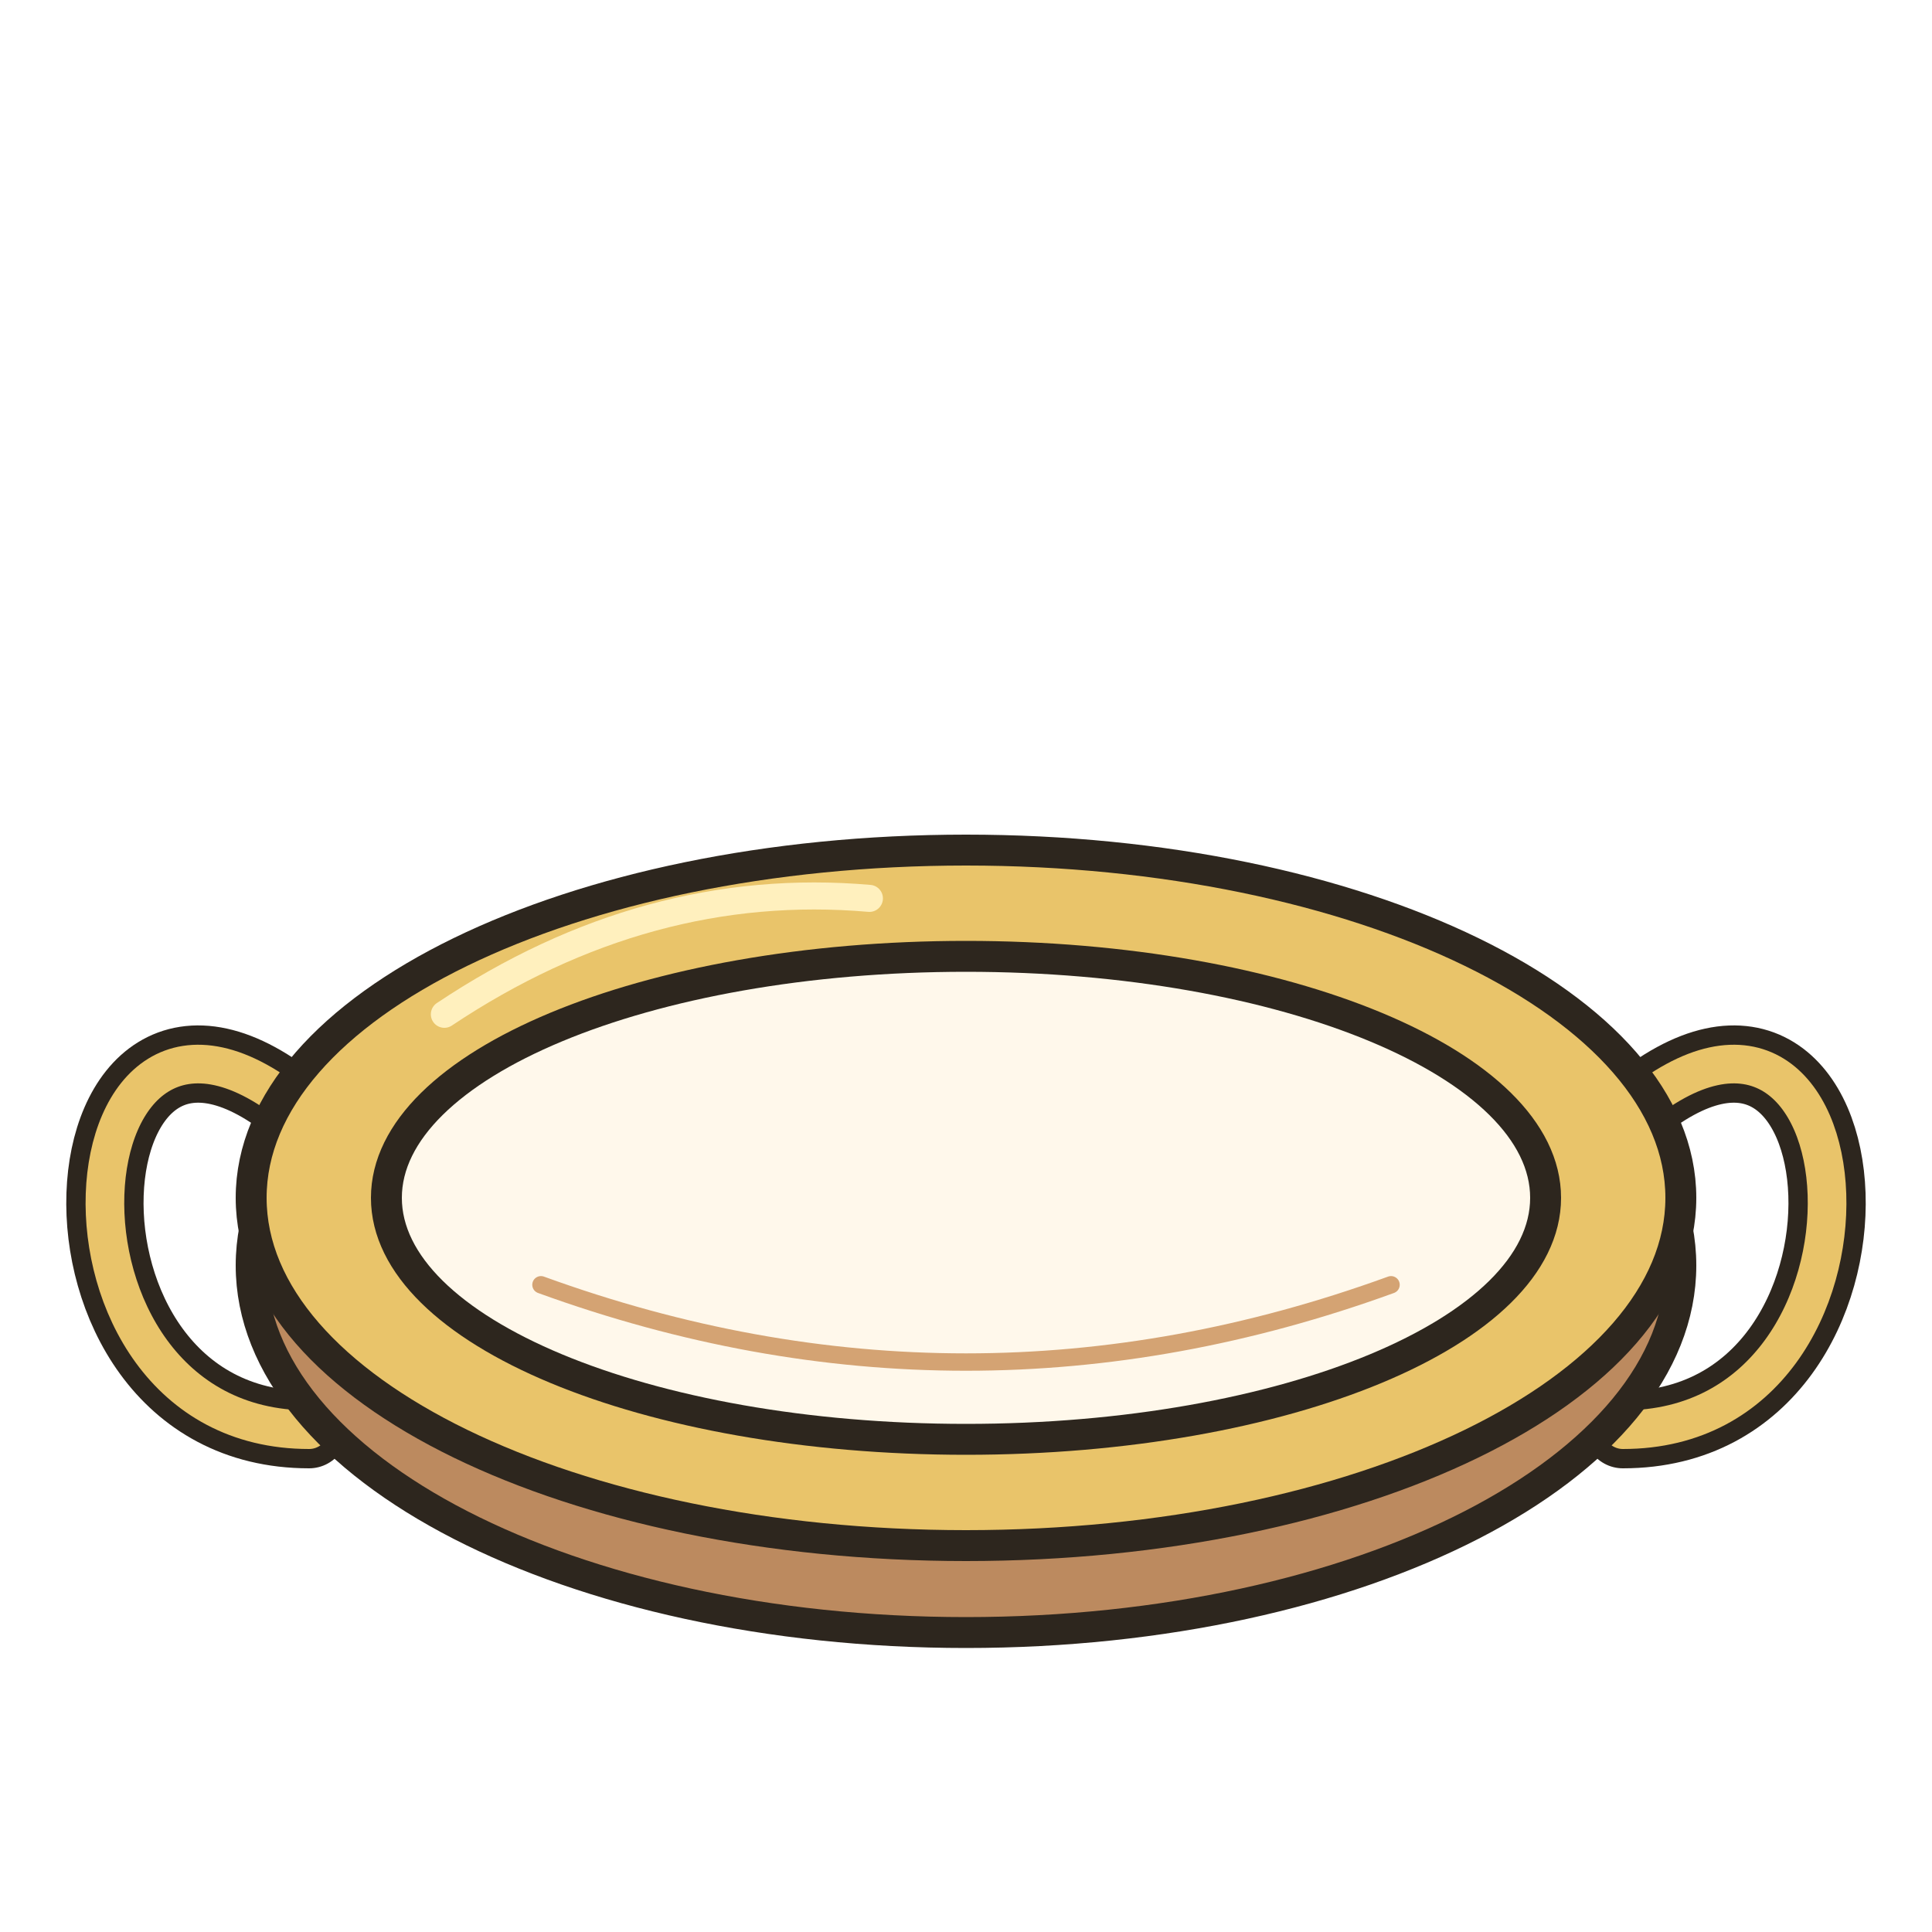
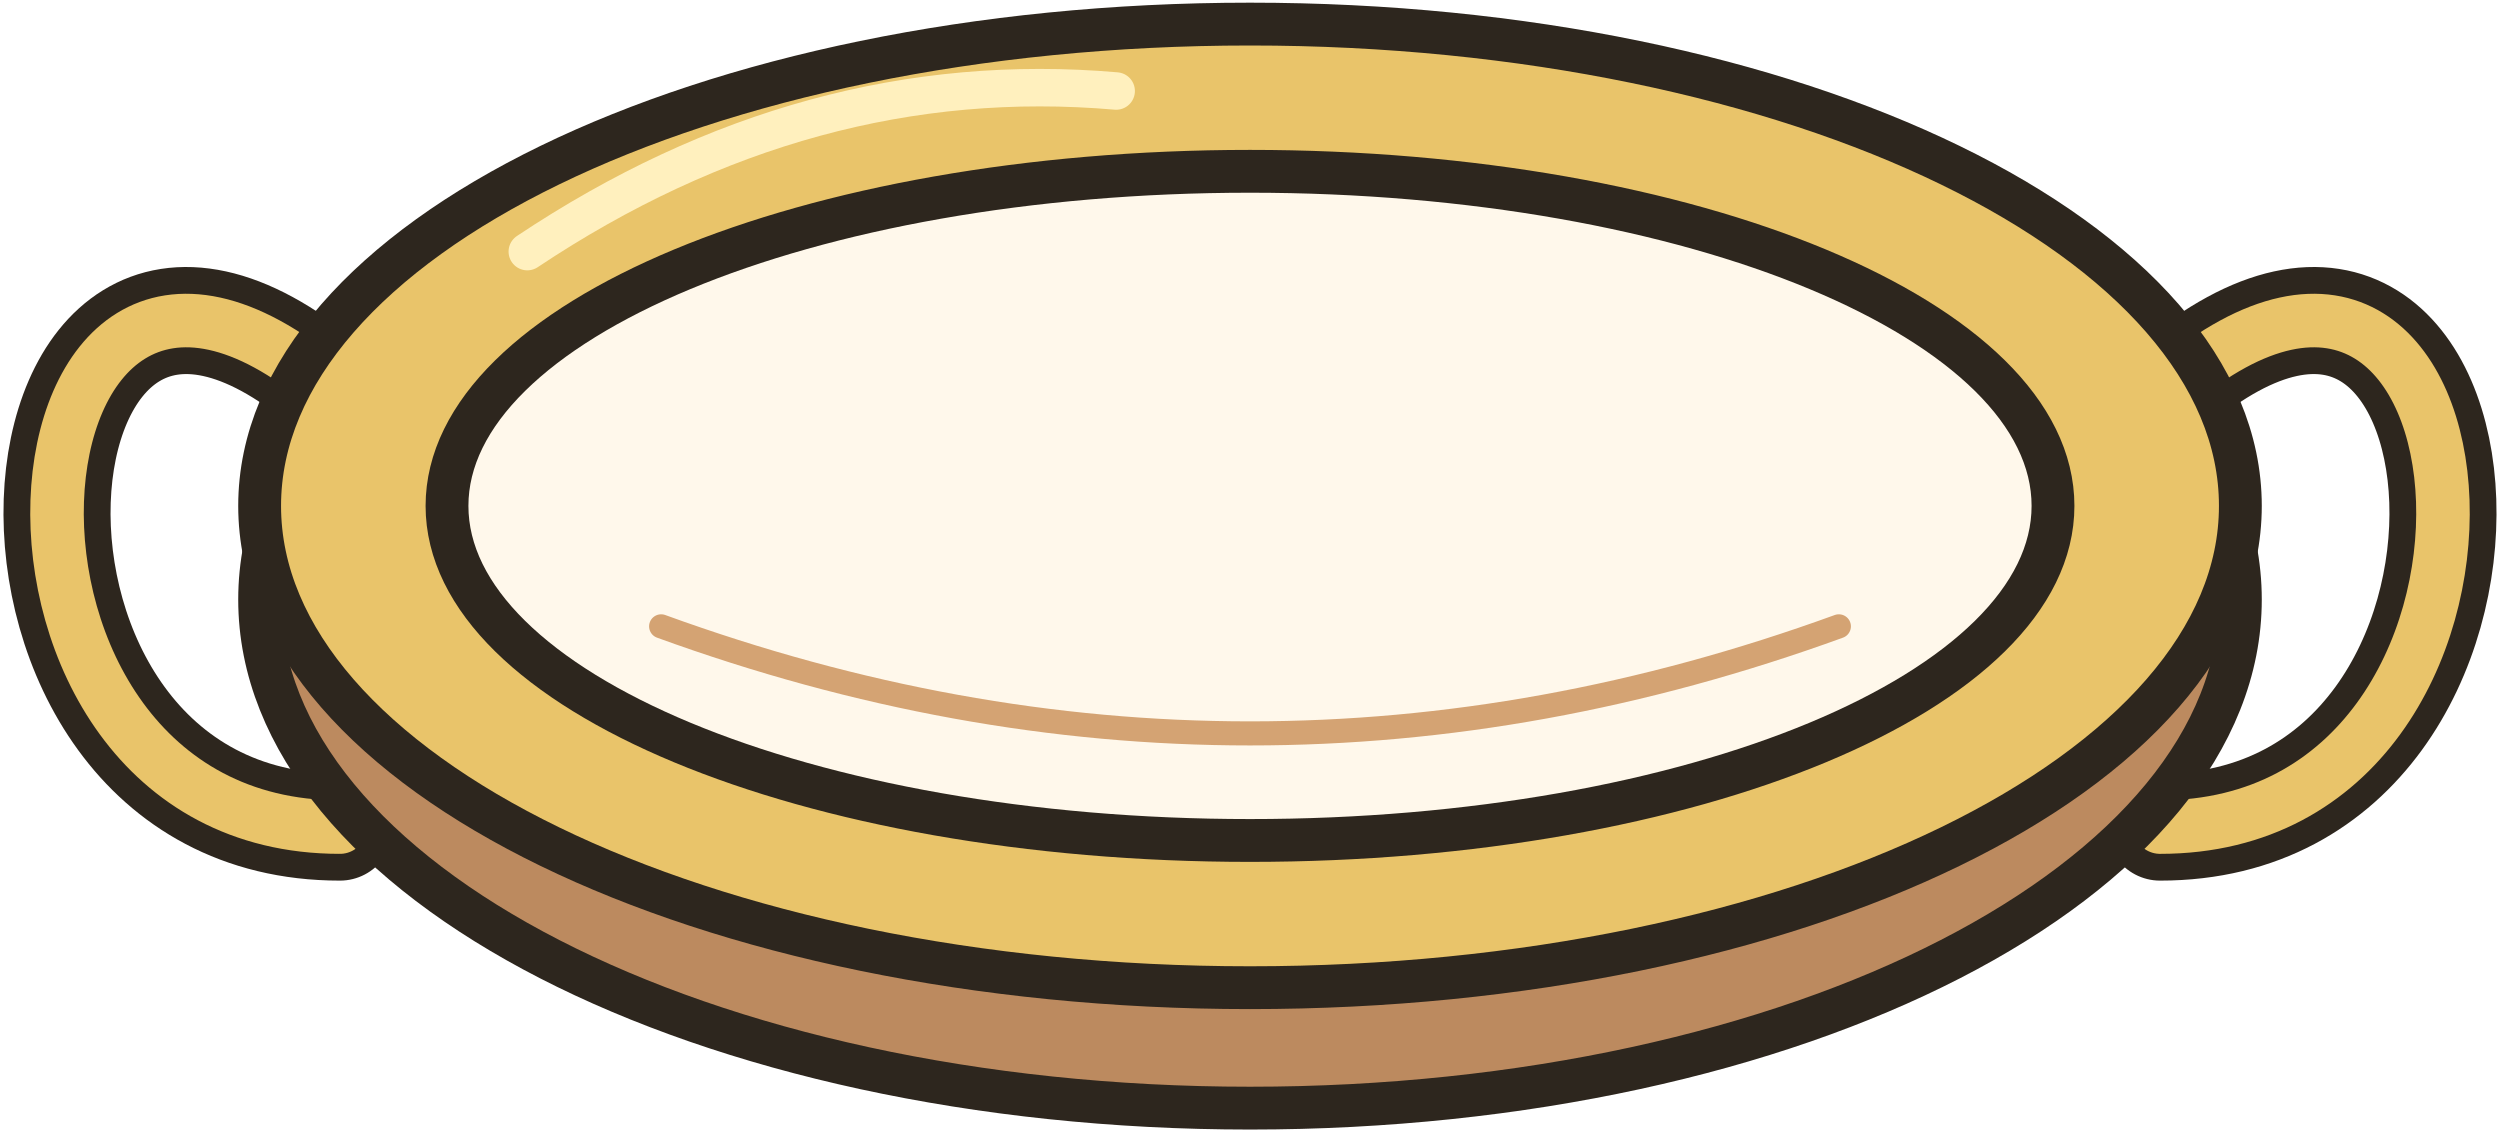
- <svg xmlns="http://www.w3.org/2000/svg" viewBox="0 0 1000 1000" data-asset-id="fh_tray">
+ <svg xmlns="http://www.w3.org/2000/svg" viewBox="33 431 934 423" data-asset-id="fh_tray">
  <g id="prop" stroke="#2d261e" stroke-width="16" stroke-linejoin="round" stroke-linecap="round">
    <path d="M155 575 C30 470 10 740 160 740 M845 575 C970 470 990 740 840 740" fill="none" stroke-width="40" />
    <path d="M155 575 C30 470 10 740 160 740 M845 575 C970 470 990 740 840 740" fill="none" stroke="#e9c46a" stroke-width="20" />
    <ellipse cx="500" cy="655" rx="370" ry="190" fill="#bc8a5f" />
    <ellipse cx="500" cy="620" rx="370" ry="180" fill="#e9c46a" />
    <ellipse cx="500" cy="620" rx="300" ry="125" fill="#fff8eb" />
    <path d="M280 665 Q500 745 720 665" fill="none" stroke="#d4a373" stroke-width="9" />
    <path d="M230 525 Q335 455 450 465" fill="none" stroke="#fff0be" stroke-width="14" />
  </g>
</svg>
